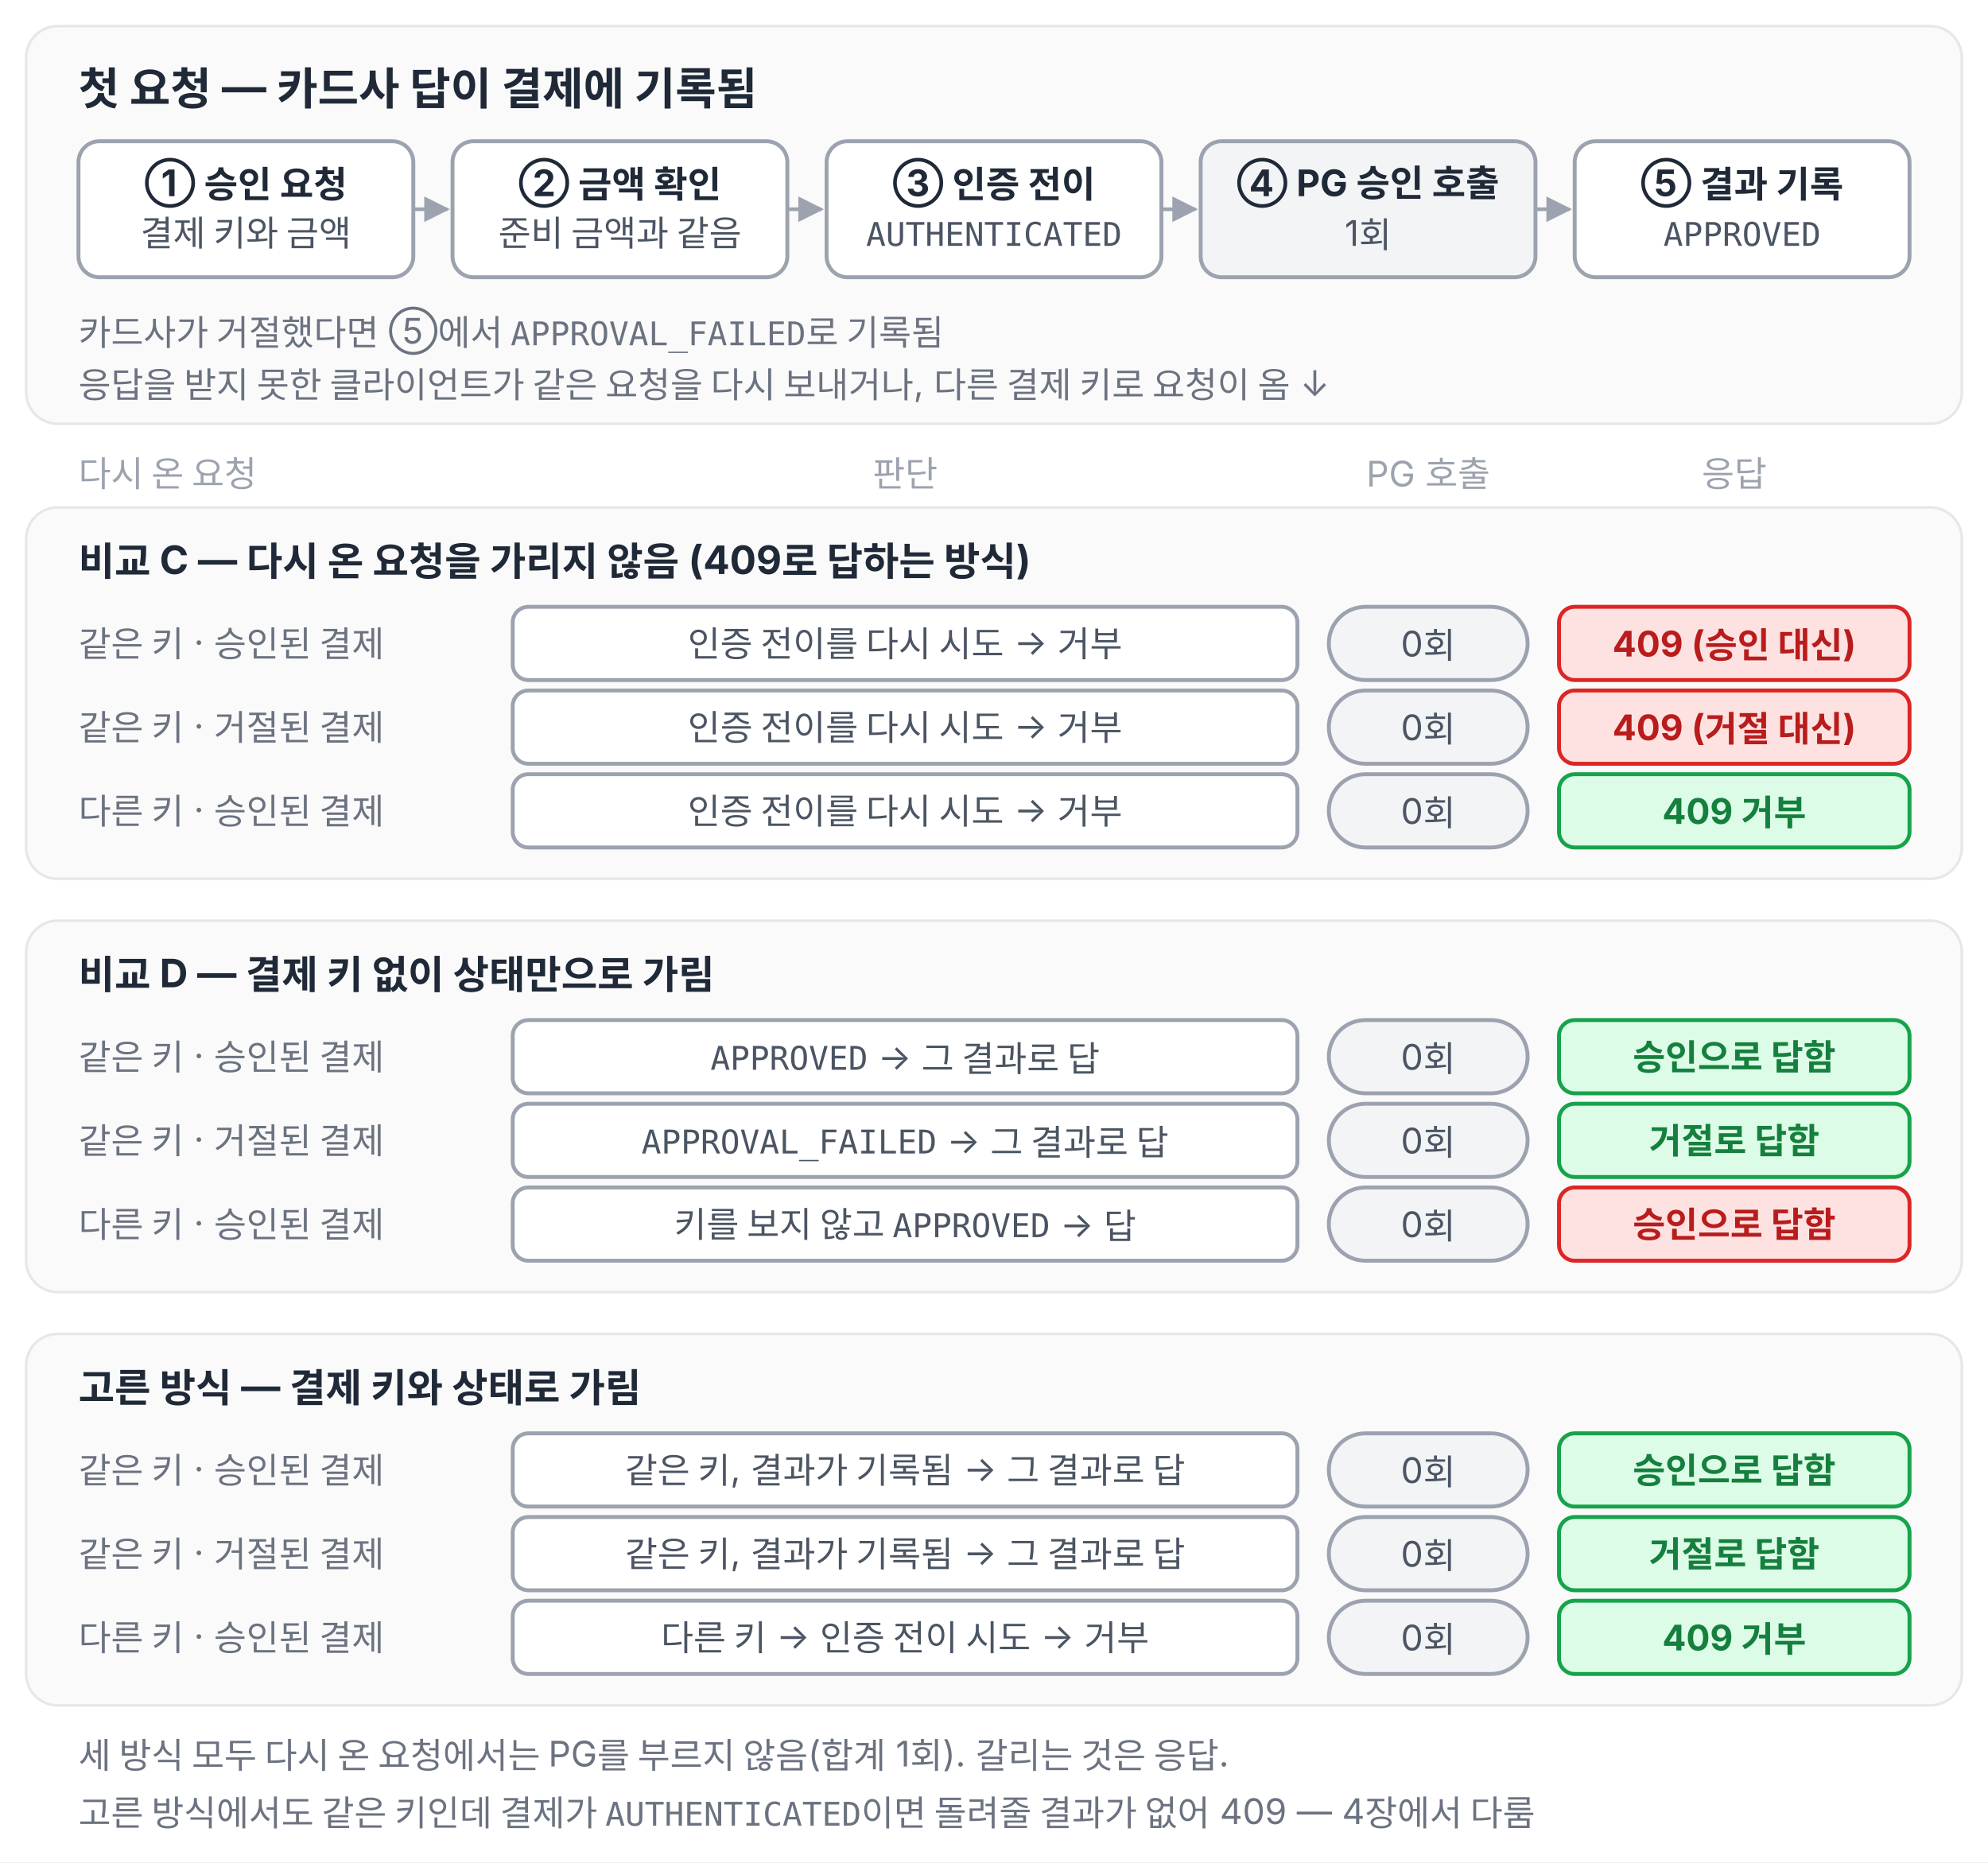
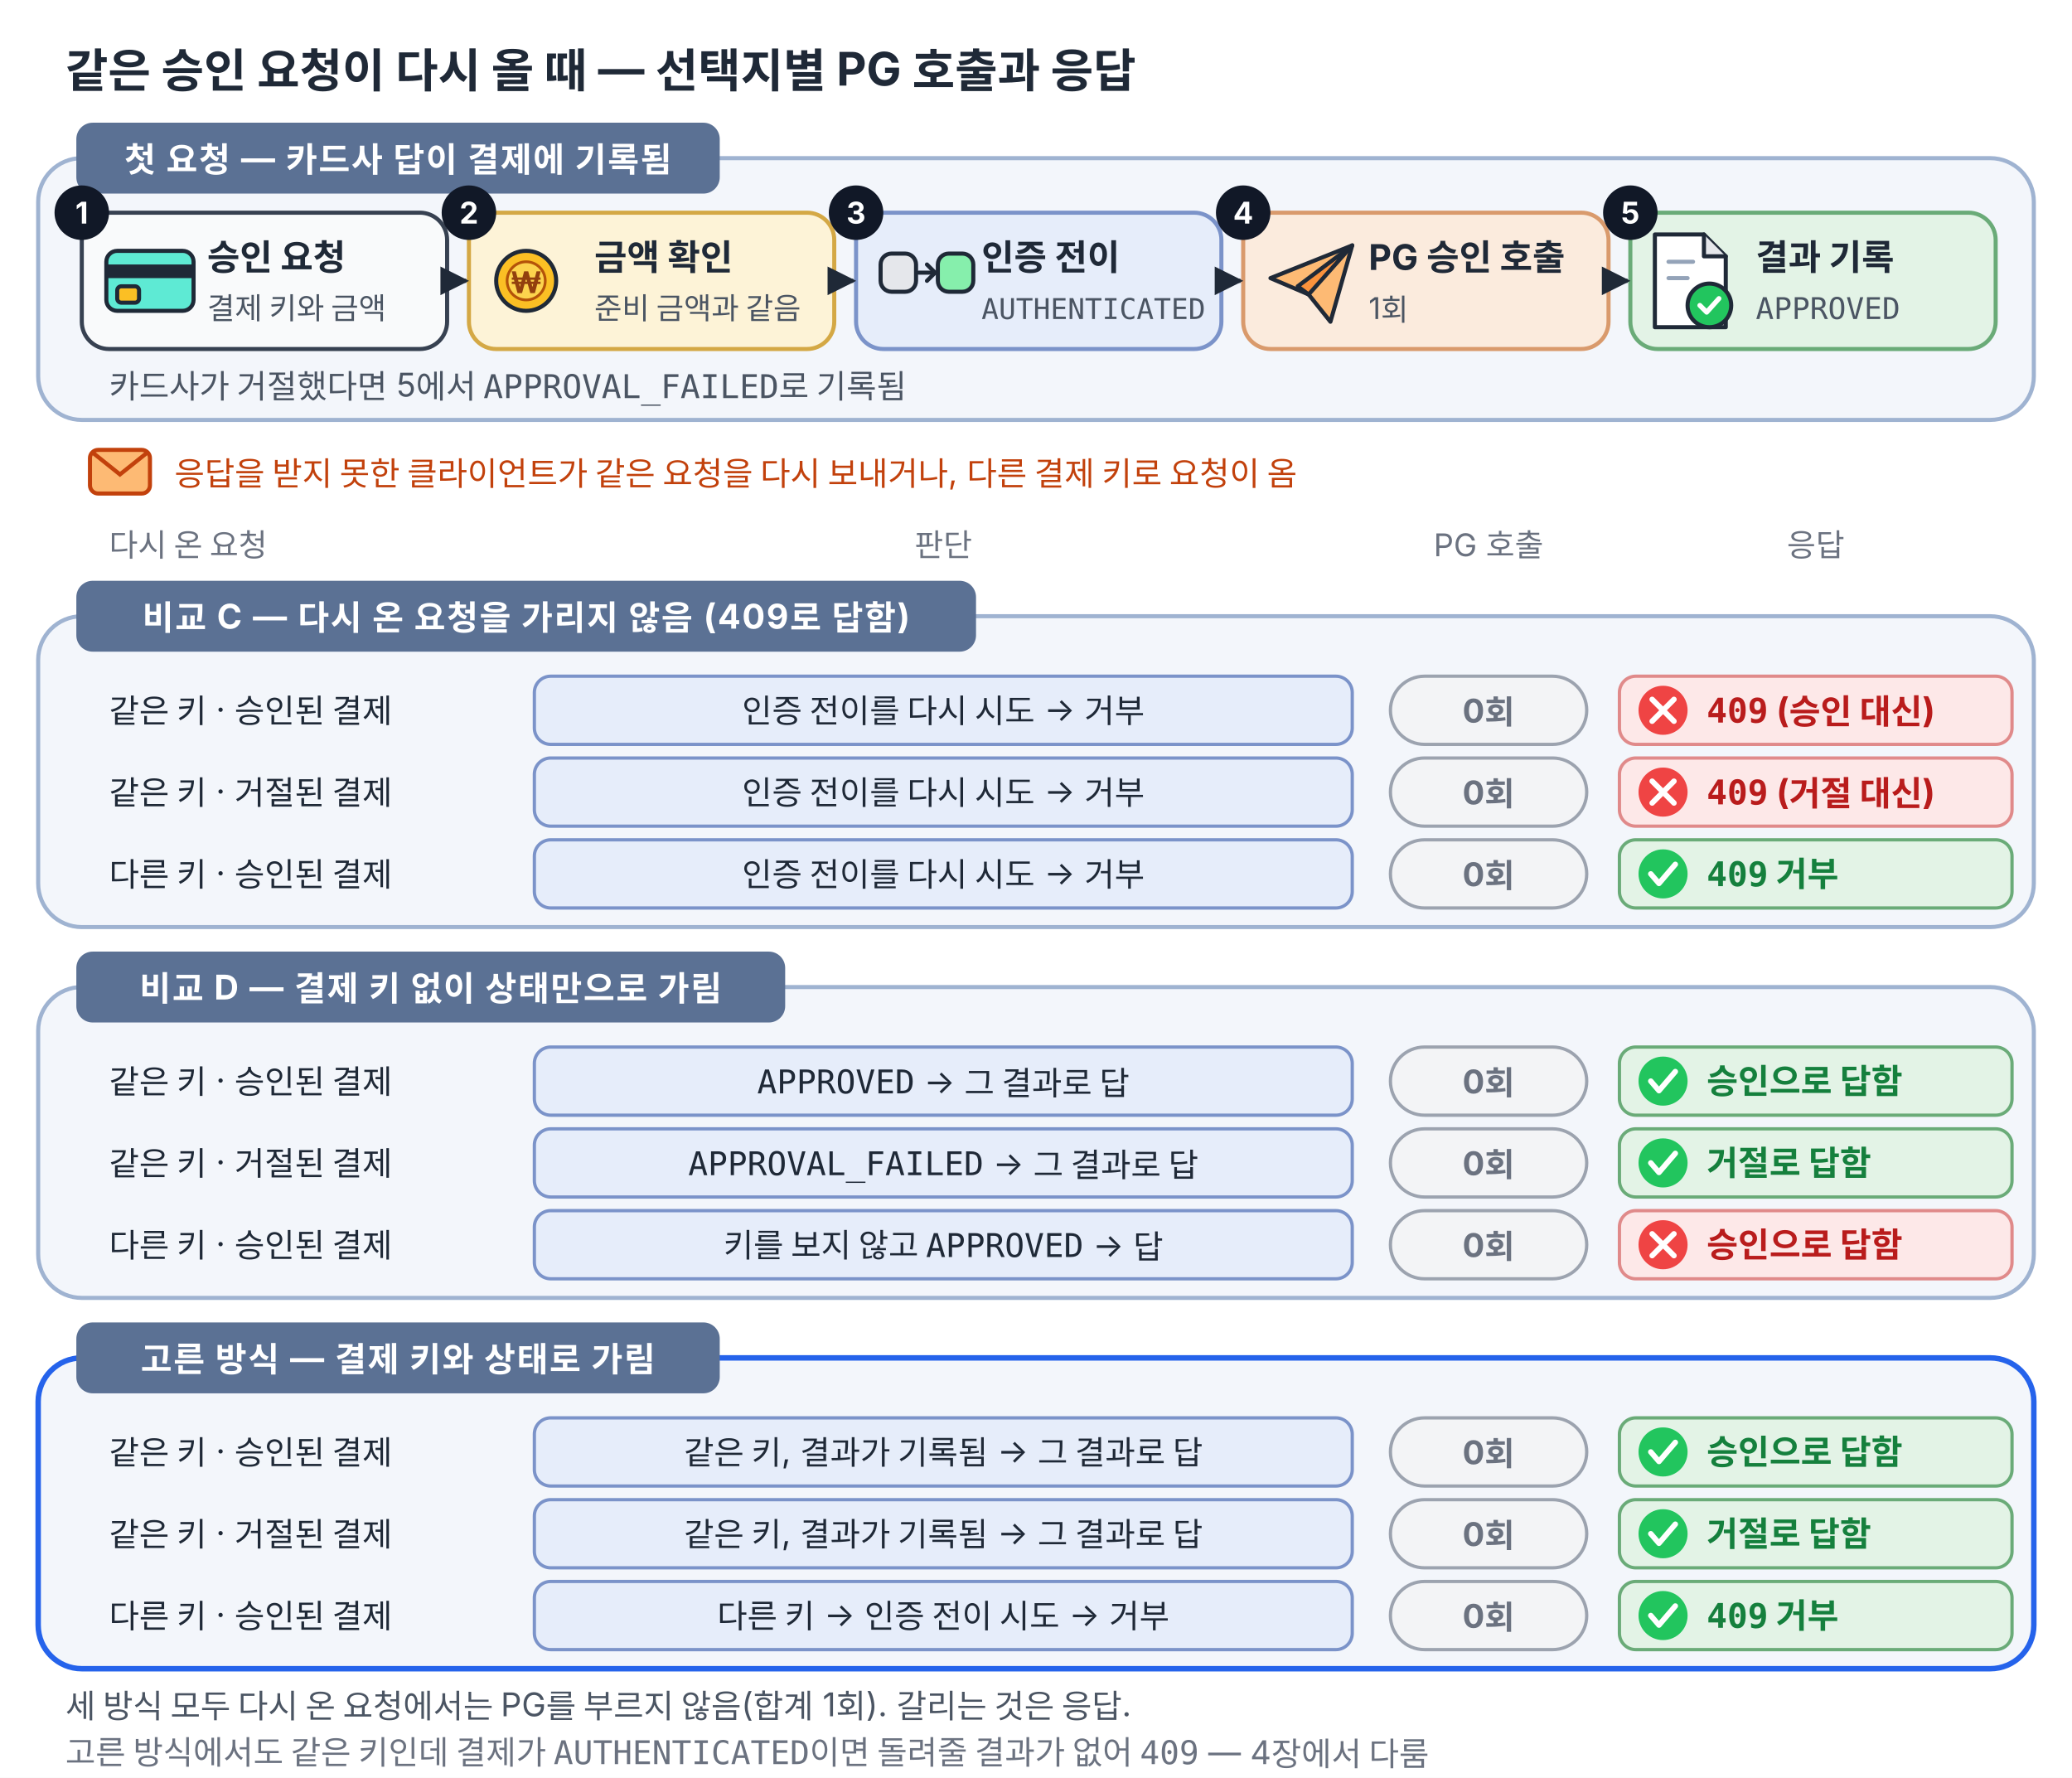
- <svg xmlns="http://www.w3.org/2000/svg" viewBox="0 0 760 712" font-family="-apple-system, 'Apple SD Gothic Neo', 'Noto Sans KR', sans-serif">
+ <svg xmlns="http://www.w3.org/2000/svg" viewBox="0 0 760 652" font-family="-apple-system, 'Apple SD Gothic Neo', 'Noto Sans KR', sans-serif">
  <style>
    .h { font-size: 17px; font-weight: 700; fill: #1f2937; }
-     .code { font-family: Menlo, Consolas, monospace; font-size: 13px; fill: #6b7280; }
-     .step { font-size: 13.5px; fill: #9ca3af; }
-     .sub { font-size: 13.5px; fill: #6b7280; }
-     .t { font-size: 14px; font-weight: 700; fill: #1f2937; }
-     .val { font-size: 13.5px; fill: #4b5563; }
+     .h2 { font-size: 15px; font-weight: 700; fill: #1f2937; }
+     .t { font-size: 14.5px; font-weight: 700; fill: #1f2937; }
+     .t2 { font-size: 13px; font-weight: 700; fill: #1f2937; }
+     .s { font-size: 12px; fill: #4b5563; }
    .m { font-family: Menlo, Consolas, monospace; }
-     .box { fill: #ffffff; stroke: #9ca3af; stroke-width: 1.5; }
-     .hold { fill: #f3f4f6; stroke: #9ca3af; stroke-width: 1.5; }
-     .axis { stroke: #c4c8ce; stroke-width: 1.2; }
-     .flow { stroke: #9ca3af; stroke-width: 1.4; fill: none; }
-     .wait { fill: #ffffff; stroke: #9ca3af; stroke-width: 1.2; stroke-dasharray: 5 4; }
-     .ok { fill: #dcfce7; stroke: #16a34a; stroke-width: 1.5; }
-     .okt { font-size: 14px; font-weight: 700; fill: #15803d; }
-     .bad { fill: #fee2e2; stroke: #dc2626; stroke-width: 1.5; }
-     .badt { font-size: 14px; font-weight: 700; fill: #b91c1c; }
-     .note { font-size: 13.5px; fill: #b91c1c; }
-     .gnote { font-size: 13.5px; fill: #15803d; }
+     .lbl { font-size: 12px; fill: #4b5563; }
+     .tab { font-size: 12.5px; font-weight: 700; fill: #ffffff; letter-spacing: 0.5px; }
+     .num { font-size: 12px; font-weight: 700; fill: #ffffff; }
+     .badt { font-size: 13px; font-weight: 700; fill: #b91c1c; }
+     .bads { font-size: 11.5px; fill: #b91c1c; }
+     .okt { font-size: 13px; font-weight: 700; fill: #15803d; }
+     .oks { font-size: 11.5px; fill: #15803d; }
+     .gt { font-size: 13px; font-weight: 700; fill: #6b7280; }
+     .gs { font-size: 11.5px; fill: #6b7280; }
+     .o { stroke: #1f2937; stroke-width: 1.5; stroke-linejoin: round; stroke-linecap: round; }
+     .spine { stroke: #1f2937; stroke-width: 1.5; fill: none; }
+     .life { stroke: #9ca3af; stroke-width: 1.2; stroke-dasharray: 4 4; }
+     .run { stroke-dasharray: 5 4; animation: run 0.9s linear infinite; }
+     @keyframes run { to { stroke-dashoffset: -18; } }
+     @media (prefers-reduced-motion: reduce) { .run { animation: none; } .anim { display: none; } }
  </style>
  <defs>
-     <marker id="ar" viewBox="0 0 10 10" refX="9" refY="5" markerWidth="7" markerHeight="7" orient="auto">
-       <path d="M0,0 L10,5 L0,10 z" fill="#9ca3af" />
+     <marker id="ak" viewBox="0 0 10 10" refX="9" refY="5" markerWidth="7" markerHeight="7" orient="auto">
+       <path d="M0,0 L10,5 L0,10 z" fill="#1f2937" />
    </marker>
    <marker id="agr" viewBox="0 0 10 10" refX="9" refY="5" markerWidth="7" markerHeight="7" orient="auto">
      <path d="M0,0 L10,5 L0,10 z" fill="#16a34a" />
    </marker>
    <marker id="arr" viewBox="0 0 10 10" refX="9" refY="5" markerWidth="7" markerHeight="7" orient="auto">
      <path d="M0,0 L10,5 L0,10 z" fill="#dc2626" />
    </marker>
+     <marker id="aor" viewBox="0 0 10 10" refX="9" refY="5" markerWidth="7" markerHeight="7" orient="auto">
+       <path d="M0,0 L10,5 L0,10 z" fill="#c2410c" />
+     </marker>
+     <marker id="agy" viewBox="0 0 10 10" refX="9" refY="5" markerWidth="7" markerHeight="7" orient="auto">
+       <path d="M0,0 L10,5 L0,10 z" fill="#9ca3af" />
+     </marker>
+     <g id="pkt">
+       <rect x="-11" y="-8" width="22" height="16" rx="3" fill="#2dd4bf" stroke="#0f766e" stroke-width="1.5" />
+       <path d="M-10,-7 L0,1 L10,-7" fill="none" stroke="#0f766e" stroke-width="1.5" />
+     </g>
+     <g id="pkt2">
+       <rect x="-11" y="-8" width="22" height="16" rx="3" fill="#fdba74" stroke="#c2410c" stroke-width="1.5" />
+       <path d="M-10,-7 L0,1 L10,-7" fill="none" stroke="#c2410c" stroke-width="1.5" />
+     </g>
+     <g id="xmark">
+       <circle r="9" fill="#ef4444" />
+       <path d="M-4,-4 L4,4 M4,-4 L-4,4" stroke="#fff" stroke-width="2" stroke-linecap="round" />
+     </g>
+     <g id="vmark">
+       <circle r="9" fill="#22c55e" />
+       <path d="M-4.5,0 L-1.5,3.5 L4.5,-3.5" fill="none" stroke="#fff" stroke-width="2" stroke-linecap="round" stroke-linejoin="round" />
+     </g>
+     <g id="gmark">
+       <circle r="9" fill="#9ca3af" />
+       <path d="M-4.5,0 L-1.5,3.5 L4.5,-3.5" fill="none" stroke="#fff" stroke-width="2" stroke-linecap="round" stroke-linejoin="round" />
+     </g>
  </defs>
-   <rect width="760" height="712" fill="#ffffff" />
-   <rect x="10" y="10" width="740" height="152" rx="12" fill="#fafafa" stroke="#e5e7eb" />
-   <text x="30" y="40" class="h">첫 요청 — 카드사 답이 결제에 기록됨</text>
-   <rect x="30" y="54" width="128" height="52" rx="8" class="box" />
-   <text x="94" y="75" class="t" text-anchor="middle">① 승인 요청</text>
-   <text x="94" y="94" class="val" text-anchor="middle">결제 키와 금액</text>
-   <rect x="173" y="54" width="128" height="52" rx="8" class="box" />
-   <text x="237" y="75" class="t" text-anchor="middle">② 금액 확인</text>
-   <text x="237" y="94" class="val" text-anchor="middle">준비 금액과 같음</text>
-   <rect x="316" y="54" width="128" height="52" rx="8" class="box" />
-   <text x="380" y="75" class="t" text-anchor="middle">③ 인증 전이</text>
-   <text x="380" y="94" class="val" text-anchor="middle">
-     <tspan class="m" style="font-size: 12.5px">AUTHENTICATED</tspan>
+   <rect width="760" height="652" fill="#ffffff" />
+   <text x="24" y="32" class="h">같은 승인 요청이 다시 올 때 — 선택지별 PG 호출과 응답</text>
+   <rect x="14" y="58" width="732" height="96" rx="16" fill="#f3f6fb" stroke="#9fb3d1" stroke-width="1.5" />
+   <rect x="28" y="45" width="236" height="26" rx="6" fill="#5b7194" />
+   <text x="146" y="63" class="tab" text-anchor="middle">첫 요청 — 카드사 답이 결제에 기록됨</text>
+   <rect x="30" y="78" width="134" height="50" rx="10" fill="#f9fafb" stroke="#374151" stroke-width="1.5" />
+   <g transform="translate(39,89)">
+     <rect x="0" y="3" width="32" height="22" rx="4" fill="#5eead4" class="o" />
+     <rect x="0" y="8" width="32" height="5" fill="#1f2937" />
+     <rect x="4" y="16" width="8" height="6" rx="1.5" fill="#fbbf24" class="o" stroke-width="1" />
+   </g>
+   <text x="76" y="99" class="t2">승인 요청</text>
+   <text x="76" y="117" class="s" style="font-size: 11px">결제 키와 금액</text>
+   <circle cx="30" cy="78" r="10" fill="#111827" />
+   <text x="30" y="82" class="num" text-anchor="middle" style="font-size: 11px">1</text>
+   <rect x="172" y="78" width="134" height="50" rx="10" fill="#fdf3d7" stroke="#d4a845" stroke-width="1.5" />
+   <line x1="164" y1="103" x2="171" y2="103" class="spine" marker-end="url(#ak)" />
+   <g transform="translate(181,91)">
+     <circle cx="12" cy="12" r="11" fill="#fbbf24" class="o" />
+     <circle cx="12" cy="12" r="7" fill="#fcd34d" stroke="#b45309" stroke-width="1" />
+     <text x="12" y="16.5" font-size="11" font-weight="700" fill="#92400e" text-anchor="middle">₩</text>
+   </g>
+   <text x="218" y="99" class="t2">금액 확인</text>
+   <text x="218" y="117" class="s" style="font-size: 11px">준비 금액과 같음</text>
+   <circle cx="172" cy="78" r="10" fill="#111827" />
+   <text x="172" y="82" class="num" text-anchor="middle" style="font-size: 11px">2</text>
+   <rect x="314" y="78" width="134" height="50" rx="10" fill="#e6edfa" stroke="#7b93c9" stroke-width="1.5" />
+   <line x1="306" y1="103" x2="313" y2="103" class="spine" marker-end="url(#ak)" />
+   <g transform="translate(323,89)">
+     <rect x="0" y="4" width="13" height="14" rx="4" fill="#e5e7eb" class="o" />
+     <rect x="21" y="4" width="13" height="14" rx="4" fill="#86efac" class="o" />
+     <path d="M14,11 h6" class="o" fill="none" />
+     <path d="M17,8 l3,3 l-3,3" class="o" fill="none" />
+   </g>
+   <text x="360" y="99" class="t2">인증 전이</text>
+   <text x="360" y="117" class="s" style="font-size: 10.5px">
+     <tspan class="m">AUTHENTICATED</tspan>
  </text>
-   <rect x="459" y="54" width="128" height="52" rx="8" class="hold" />
-   <text x="523" y="75" class="t" text-anchor="middle">④ PG 승인 호출</text>
-   <text x="523" y="94" class="val" text-anchor="middle">1회</text>
-   <rect x="602" y="54" width="128" height="52" rx="8" class="box" />
-   <text x="666" y="75" class="t" text-anchor="middle">⑤ 결과 기록</text>
-   <text x="666" y="94" class="val" text-anchor="middle">
-     <tspan class="m" style="font-size: 12.5px">APPROVED</tspan>
+   <circle cx="314" cy="78" r="10" fill="#111827" />
+   <text x="314" y="82" class="num" text-anchor="middle" style="font-size: 11px">3</text>
+   <rect x="456" y="78" width="134" height="50" rx="10" fill="#fbebdd" stroke="#d99a6c" stroke-width="1.5" />
+   <line x1="448" y1="103" x2="455" y2="103" class="spine" marker-end="url(#ak)" />
+   <g transform="translate(465,89)">
+     <path d="M1,13 L31,1 L23,29 L15,19 Z" fill="#fdba74" class="o" />
+     <path d="M15,19 L31,1 L11,16 Z" fill="#fb923c" class="o" />
+   </g>
+   <text x="502" y="99" class="t2">PG 승인 호출</text>
+   <text x="502" y="117" class="s" style="font-size: 11px">1회</text>
+   <circle cx="456" cy="78" r="10" fill="#111827" />
+   <text x="456" y="82" class="num" text-anchor="middle" style="font-size: 11px">4</text>
+   <rect x="598" y="78" width="134" height="50" rx="10" fill="#e3f3e6" stroke="#6aab78" stroke-width="1.5" />
+   <line x1="590" y1="103" x2="597" y2="103" class="spine" marker-end="url(#ak)" />
+   <g transform="translate(607,86)">
+     <path d="M0,0 h18 l8,8 v26 h-26 z" fill="#ffffff" class="o" />
+     <path d="M18,0 v8 h8" fill="#e5e7eb" class="o" />
+     <circle cx="20" cy="26" r="8" fill="#22c55e" class="o" />
+     <path d="M16.5,26 l2.5,2.5 l4.5,-5" fill="none" stroke="#fff" stroke-width="1.8" stroke-linecap="round" stroke-linejoin="round" />
+     <path d="M5,10 h9 M5,16 h7" stroke="#94a3b8" stroke-width="1.5" stroke-linecap="round" />
+   </g>
+   <text x="644" y="99" class="t2">결과 기록</text>
+   <text x="644" y="117" class="s" style="font-size: 11px">
+     <tspan class="m">APPROVED</tspan>
  </text>
-   <line x1="158" y1="80" x2="171" y2="80" class="flow" marker-end="url(#ar)" />
-   <line x1="301" y1="80" x2="314" y2="80" class="flow" marker-end="url(#ar)" />
-   <line x1="444" y1="80" x2="457" y2="80" class="flow" marker-end="url(#ar)" />
-   <line x1="587" y1="80" x2="600" y2="80" class="flow" marker-end="url(#ar)" />
-   <text x="30" y="132" class="sub">카드사가 거절했다면 ⑤에서 <tspan class="m" style="font-size: 12.5px">APPROVAL_FAILED</tspan>로 기록됨</text>
-   <text x="30" y="152" class="sub">응답을 받지 못한 클라이언트가 같은 요청을 다시 보내거나, 다른 결제 키로 요청이 옴 ↓</text>
-   <text x="30" y="186" class="step">다시 온 요청</text>
-   <text x="346" y="186" class="step" text-anchor="middle">판단</text>
-   <text x="546" y="186" class="step" text-anchor="middle">PG 호출</text>
-   <text x="663" y="186" class="step" text-anchor="middle">응답</text>
-   <rect x="10" y="194" width="740" height="142" rx="12" fill="#fafafa" stroke="#e5e7eb" />
-   <text x="30" y="220" class="h" style="font-size: 15px">비교 C — 다시 온 요청을 가리지 않음 (409로 답하는 방식)</text>
-   <text x="30" y="251" class="sub">같은 키 · 승인된 결제</text>
-   <rect x="196" y="232" width="300" height="28" rx="6" class="box" />
-   <text x="346" y="251" class="val" text-anchor="middle">인증 전이를 다시 시도 → 거부</text>
-   <rect x="508" y="232" width="76" height="28" rx="14" class="hold" />
-   <text x="546" y="251" class="val" text-anchor="middle">0회</text>
-   <rect x="596" y="232" width="134" height="28" rx="6" class="bad" />
-   <text x="663" y="251" class="badt" text-anchor="middle" style="font-size: 13.5px">409 (승인 대신)</text>
-   <text x="30" y="283" class="sub">같은 키 · 거절된 결제</text>
-   <rect x="196" y="264" width="300" height="28" rx="6" class="box" />
-   <text x="346" y="283" class="val" text-anchor="middle">인증 전이를 다시 시도 → 거부</text>
-   <rect x="508" y="264" width="76" height="28" rx="14" class="hold" />
-   <text x="546" y="283" class="val" text-anchor="middle">0회</text>
-   <rect x="596" y="264" width="134" height="28" rx="6" class="bad" />
-   <text x="663" y="283" class="badt" text-anchor="middle" style="font-size: 13.5px">409 (거절 대신)</text>
-   <text x="30" y="315" class="sub">다른 키 · 승인된 결제</text>
-   <rect x="196" y="296" width="300" height="28" rx="6" class="box" />
-   <text x="346" y="315" class="val" text-anchor="middle">인증 전이를 다시 시도 → 거부</text>
-   <rect x="508" y="296" width="76" height="28" rx="14" class="hold" />
-   <text x="546" y="315" class="val" text-anchor="middle">0회</text>
-   <rect x="596" y="296" width="134" height="28" rx="6" class="ok" />
-   <text x="663" y="315" class="okt" text-anchor="middle" style="font-size: 13.5px">409 거부</text>
-   <rect x="10" y="352" width="740" height="142" rx="12" fill="#fafafa" stroke="#e5e7eb" />
-   <text x="30" y="378" class="h" style="font-size: 15px">비교 D — 결제 키 없이 상태만으로 가림</text>
-   <text x="30" y="409" class="sub">같은 키 · 승인된 결제</text>
-   <rect x="196" y="390" width="300" height="28" rx="6" class="box" />
-   <text x="346" y="409" class="val" text-anchor="middle">
-     <tspan class="m" style="font-size: 12.5px">APPROVED</tspan> → 그 결과로 답</text>
-   <rect x="508" y="390" width="76" height="28" rx="14" class="hold" />
-   <text x="546" y="409" class="val" text-anchor="middle">0회</text>
-   <rect x="596" y="390" width="134" height="28" rx="6" class="ok" />
-   <text x="663" y="409" class="okt" text-anchor="middle" style="font-size: 13.5px">승인으로 답함</text>
-   <text x="30" y="441" class="sub">같은 키 · 거절된 결제</text>
-   <rect x="196" y="422" width="300" height="28" rx="6" class="box" />
-   <text x="346" y="441" class="val" text-anchor="middle">
-     <tspan class="m" style="font-size: 12.5px">APPROVAL_FAILED</tspan> → 그 결과로 답</text>
-   <rect x="508" y="422" width="76" height="28" rx="14" class="hold" />
-   <text x="546" y="441" class="val" text-anchor="middle">0회</text>
-   <rect x="596" y="422" width="134" height="28" rx="6" class="ok" />
-   <text x="663" y="441" class="okt" text-anchor="middle" style="font-size: 13.5px">거절로 답함</text>
-   <text x="30" y="473" class="sub">다른 키 · 승인된 결제</text>
-   <rect x="196" y="454" width="300" height="28" rx="6" class="box" />
-   <text x="346" y="473" class="val" text-anchor="middle">키를 보지 않고 <tspan class="m" style="font-size: 12.5px">APPROVED</tspan> → 답</text>
-   <rect x="508" y="454" width="76" height="28" rx="14" class="hold" />
-   <text x="546" y="473" class="val" text-anchor="middle">0회</text>
-   <rect x="596" y="454" width="134" height="28" rx="6" class="bad" />
-   <text x="663" y="473" class="badt" text-anchor="middle" style="font-size: 13.5px">승인으로 답함</text>
-   <rect x="10" y="510" width="740" height="142" rx="12" fill="#fafafa" stroke="#e5e7eb" />
-   <text x="30" y="536" class="h" style="font-size: 15px">고른 방식 — 결제 키와 상태로 가림</text>
-   <text x="30" y="567" class="sub">같은 키 · 승인된 결제</text>
-   <rect x="196" y="548" width="300" height="28" rx="6" class="box" />
-   <text x="346" y="567" class="val" text-anchor="middle">같은 키, 결과가 기록됨 → 그 결과로 답</text>
-   <rect x="508" y="548" width="76" height="28" rx="14" class="hold" />
-   <text x="546" y="567" class="val" text-anchor="middle">0회</text>
-   <rect x="596" y="548" width="134" height="28" rx="6" class="ok" />
-   <text x="663" y="567" class="okt" text-anchor="middle" style="font-size: 13.5px">승인으로 답함</text>
-   <text x="30" y="599" class="sub">같은 키 · 거절된 결제</text>
-   <rect x="196" y="580" width="300" height="28" rx="6" class="box" />
-   <text x="346" y="599" class="val" text-anchor="middle">같은 키, 결과가 기록됨 → 그 결과로 답</text>
-   <rect x="508" y="580" width="76" height="28" rx="14" class="hold" />
-   <text x="546" y="599" class="val" text-anchor="middle">0회</text>
-   <rect x="596" y="580" width="134" height="28" rx="6" class="ok" />
-   <text x="663" y="599" class="okt" text-anchor="middle" style="font-size: 13.5px">거절로 답함</text>
-   <text x="30" y="631" class="sub">다른 키 · 승인된 결제</text>
-   <rect x="196" y="612" width="300" height="28" rx="6" class="box" />
-   <text x="346" y="631" class="val" text-anchor="middle">다른 키 → 인증 전이 시도 → 거부</text>
-   <rect x="508" y="612" width="76" height="28" rx="14" class="hold" />
-   <text x="546" y="631" class="val" text-anchor="middle">0회</text>
-   <rect x="596" y="612" width="134" height="28" rx="6" class="ok" />
-   <text x="663" y="631" class="okt" text-anchor="middle" style="font-size: 13.5px">409 거부</text>
-   <text x="30" y="676" class="sub">세 방식 모두 다시 온 요청에서는 PG를 부르지 않음(합계 1회). 갈리는 것은 응답.</text>
-   <text x="30" y="698" class="sub">고른 방식에서도 같은 키인데 결제가 <tspan class="m" style="font-size: 12.5px">AUTHENTICATED</tspan>이면 돌려줄 결과가 없어 409 — 4장에서 다룸</text>
+   <circle cx="598" cy="78" r="10" fill="#111827" />
+   <text x="598" y="82" class="num" text-anchor="middle" style="font-size: 11px">5</text>
+   <text x="40" y="146" class="s">카드사가 거절했다면 5에서 <tspan class="m">APPROVAL_FAILED</tspan>로 기록됨</text>
+   <use href="#pkt2" x="44" y="173" />
+   <text x="64" y="178" class="lbl" style="fill: #c2410c">응답을 받지 못한 클라이언트가 같은 요청을 다시 보내거나, 다른 결제 키로 요청이 옴</text>
+   <text x="40" y="204" class="gs">다시 온 요청</text>
+   <text x="346" y="204" class="gs" text-anchor="middle">판단</text>
+   <text x="546" y="204" class="gs" text-anchor="middle">PG 호출</text>
+   <text x="666" y="204" class="gs" text-anchor="middle">응답</text>
+   <rect x="14" y="226" width="732" height="114" rx="16" fill="#f3f6fb" stroke="#9fb3d1" stroke-width="1.5" />
+   <rect x="28" y="213" width="330" height="26" rx="6" fill="#5b7194" />
+   <text x="193" y="231" class="tab" text-anchor="middle">비교 C — 다시 온 요청을 가리지 않음 (409로 답함)</text>
+   <text x="40" y="265" class="s" style="fill: #1f2937">같은 키 · 승인된 결제</text>
+   <rect x="196" y="248" width="300" height="25" rx="6" fill="#e6edfa" stroke="#7b93c9" stroke-width="1.2" />
+   <text x="346" y="265" class="s" text-anchor="middle" style="fill: #1f2937">인증 전이를 다시 시도 → 거부</text>
+   <rect x="510" y="248" width="72" height="25" rx="12.5" fill="#f3f4f6" stroke="#9ca3af" stroke-width="1.2" />
+   <text x="546" y="265" class="gt" text-anchor="middle" style="font-size: 12px">0회</text>
+   <rect x="594" y="248" width="144" height="25" rx="6" fill="#fde8e8" stroke="#e08a8a" stroke-width="1.2" />
+   <use href="#xmark" x="610" y="260.5" />
+   <text x="626" y="265" class="badt" style="font-size: 12.5px">
+     <tspan class="m">409</tspan> (승인 대신)</text>
+   <text x="40" y="295" class="s" style="fill: #1f2937">같은 키 · 거절된 결제</text>
+   <rect x="196" y="278" width="300" height="25" rx="6" fill="#e6edfa" stroke="#7b93c9" stroke-width="1.2" />
+   <text x="346" y="295" class="s" text-anchor="middle" style="fill: #1f2937">인증 전이를 다시 시도 → 거부</text>
+   <rect x="510" y="278" width="72" height="25" rx="12.5" fill="#f3f4f6" stroke="#9ca3af" stroke-width="1.2" />
+   <text x="546" y="295" class="gt" text-anchor="middle" style="font-size: 12px">0회</text>
+   <rect x="594" y="278" width="144" height="25" rx="6" fill="#fde8e8" stroke="#e08a8a" stroke-width="1.2" />
+   <use href="#xmark" x="610" y="290.5" />
+   <text x="626" y="295" class="badt" style="font-size: 12.5px">
+     <tspan class="m">409</tspan> (거절 대신)</text>
+   <text x="40" y="325" class="s" style="fill: #1f2937">다른 키 · 승인된 결제</text>
+   <rect x="196" y="308" width="300" height="25" rx="6" fill="#e6edfa" stroke="#7b93c9" stroke-width="1.2" />
+   <text x="346" y="325" class="s" text-anchor="middle" style="fill: #1f2937">인증 전이를 다시 시도 → 거부</text>
+   <rect x="510" y="308" width="72" height="25" rx="12.5" fill="#f3f4f6" stroke="#9ca3af" stroke-width="1.2" />
+   <text x="546" y="325" class="gt" text-anchor="middle" style="font-size: 12px">0회</text>
+   <rect x="594" y="308" width="144" height="25" rx="6" fill="#e3f3e6" stroke="#6aab78" stroke-width="1.2" />
+   <use href="#vmark" x="610" y="320.5" />
+   <text x="626" y="325" class="okt" style="font-size: 12.5px">
+     <tspan class="m">409</tspan> 거부</text>
+   <rect x="14" y="362" width="732" height="114" rx="16" fill="#f3f6fb" stroke="#9fb3d1" stroke-width="1.5" />
+   <rect x="28" y="349" width="260" height="26" rx="6" fill="#5b7194" />
+   <text x="158" y="367" class="tab" text-anchor="middle">비교 D — 결제 키 없이 상태만으로 가림</text>
+   <text x="40" y="401" class="s" style="fill: #1f2937">같은 키 · 승인된 결제</text>
+   <rect x="196" y="384" width="300" height="25" rx="6" fill="#e6edfa" stroke="#7b93c9" stroke-width="1.2" />
+   <text x="346" y="401" class="s" text-anchor="middle" style="fill: #1f2937">
+     <tspan class="m">APPROVED</tspan> → 그 결과로 답</text>
+   <rect x="510" y="384" width="72" height="25" rx="12.5" fill="#f3f4f6" stroke="#9ca3af" stroke-width="1.2" />
+   <text x="546" y="401" class="gt" text-anchor="middle" style="font-size: 12px">0회</text>
+   <rect x="594" y="384" width="144" height="25" rx="6" fill="#e3f3e6" stroke="#6aab78" stroke-width="1.2" />
+   <use href="#vmark" x="610" y="396.5" />
+   <text x="626" y="401" class="okt" style="font-size: 12.5px">승인으로 답함</text>
+   <text x="40" y="431" class="s" style="fill: #1f2937">같은 키 · 거절된 결제</text>
+   <rect x="196" y="414" width="300" height="25" rx="6" fill="#e6edfa" stroke="#7b93c9" stroke-width="1.2" />
+   <text x="346" y="431" class="s" text-anchor="middle" style="fill: #1f2937">
+     <tspan class="m">APPROVAL_FAILED</tspan> → 그 결과로 답</text>
+   <rect x="510" y="414" width="72" height="25" rx="12.5" fill="#f3f4f6" stroke="#9ca3af" stroke-width="1.2" />
+   <text x="546" y="431" class="gt" text-anchor="middle" style="font-size: 12px">0회</text>
+   <rect x="594" y="414" width="144" height="25" rx="6" fill="#e3f3e6" stroke="#6aab78" stroke-width="1.2" />
+   <use href="#vmark" x="610" y="426.5" />
+   <text x="626" y="431" class="okt" style="font-size: 12.5px">거절로 답함</text>
+   <text x="40" y="461" class="s" style="fill: #1f2937">다른 키 · 승인된 결제</text>
+   <rect x="196" y="444" width="300" height="25" rx="6" fill="#e6edfa" stroke="#7b93c9" stroke-width="1.2" />
+   <text x="346" y="461" class="s" text-anchor="middle" style="fill: #1f2937">키를 보지 않고 <tspan class="m">APPROVED</tspan> → 답</text>
+   <rect x="510" y="444" width="72" height="25" rx="12.5" fill="#f3f4f6" stroke="#9ca3af" stroke-width="1.2" />
+   <text x="546" y="461" class="gt" text-anchor="middle" style="font-size: 12px">0회</text>
+   <rect x="594" y="444" width="144" height="25" rx="6" fill="#fde8e8" stroke="#e08a8a" stroke-width="1.2" />
+   <use href="#xmark" x="610" y="456.5" />
+   <text x="626" y="461" class="badt" style="font-size: 12.5px">승인으로 답함</text>
+   <rect x="14" y="498" width="732" height="114" rx="16" fill="#f3f6fb" stroke="#2563eb" stroke-width="2" />
+   <rect x="28" y="485" width="236" height="26" rx="6" fill="#5b7194" />
+   <text x="146" y="503" class="tab" text-anchor="middle">고른 방식 — 결제 키와 상태로 가림</text>
+   <text x="40" y="537" class="s" style="fill: #1f2937">같은 키 · 승인된 결제</text>
+   <rect x="196" y="520" width="300" height="25" rx="6" fill="#e6edfa" stroke="#7b93c9" stroke-width="1.2" />
+   <text x="346" y="537" class="s" text-anchor="middle" style="fill: #1f2937">같은 키, 결과가 기록됨 → 그 결과로 답</text>
+   <rect x="510" y="520" width="72" height="25" rx="12.5" fill="#f3f4f6" stroke="#9ca3af" stroke-width="1.2" />
+   <text x="546" y="537" class="gt" text-anchor="middle" style="font-size: 12px">0회</text>
+   <rect x="594" y="520" width="144" height="25" rx="6" fill="#e3f3e6" stroke="#6aab78" stroke-width="1.2" />
+   <use href="#vmark" x="610" y="532.5" />
+   <text x="626" y="537" class="okt" style="font-size: 12.5px">승인으로 답함</text>
+   <text x="40" y="567" class="s" style="fill: #1f2937">같은 키 · 거절된 결제</text>
+   <rect x="196" y="550" width="300" height="25" rx="6" fill="#e6edfa" stroke="#7b93c9" stroke-width="1.2" />
+   <text x="346" y="567" class="s" text-anchor="middle" style="fill: #1f2937">같은 키, 결과가 기록됨 → 그 결과로 답</text>
+   <rect x="510" y="550" width="72" height="25" rx="12.5" fill="#f3f4f6" stroke="#9ca3af" stroke-width="1.2" />
+   <text x="546" y="567" class="gt" text-anchor="middle" style="font-size: 12px">0회</text>
+   <rect x="594" y="550" width="144" height="25" rx="6" fill="#e3f3e6" stroke="#6aab78" stroke-width="1.2" />
+   <use href="#vmark" x="610" y="562.5" />
+   <text x="626" y="567" class="okt" style="font-size: 12.5px">거절로 답함</text>
+   <text x="40" y="597" class="s" style="fill: #1f2937">다른 키 · 승인된 결제</text>
+   <rect x="196" y="580" width="300" height="25" rx="6" fill="#e6edfa" stroke="#7b93c9" stroke-width="1.2" />
+   <text x="346" y="597" class="s" text-anchor="middle" style="fill: #1f2937">다른 키 → 인증 전이 시도 → 거부</text>
+   <rect x="510" y="580" width="72" height="25" rx="12.5" fill="#f3f4f6" stroke="#9ca3af" stroke-width="1.2" />
+   <text x="546" y="597" class="gt" text-anchor="middle" style="font-size: 12px">0회</text>
+   <rect x="594" y="580" width="144" height="25" rx="6" fill="#e3f3e6" stroke="#6aab78" stroke-width="1.2" />
+   <use href="#vmark" x="610" y="592.5" />
+   <text x="626" y="597" class="okt" style="font-size: 12.5px">
+     <tspan class="m">409</tspan> 거부</text>
+   <text x="24" y="630" class="s">세 방식 모두 다시 온 요청에서는 PG를 부르지 않음(합계 1회). 갈리는 것은 응답.</text>
+   <text x="24" y="647" class="gs" style="font-size: 12px">고른 방식에서도 같은 키인데 결제가 <tspan class="m">AUTHENTICATED</tspan>이면 돌려줄 결과가 없어 <tspan class="m">409</tspan> — 4장에서 다룸</text>
</svg>
